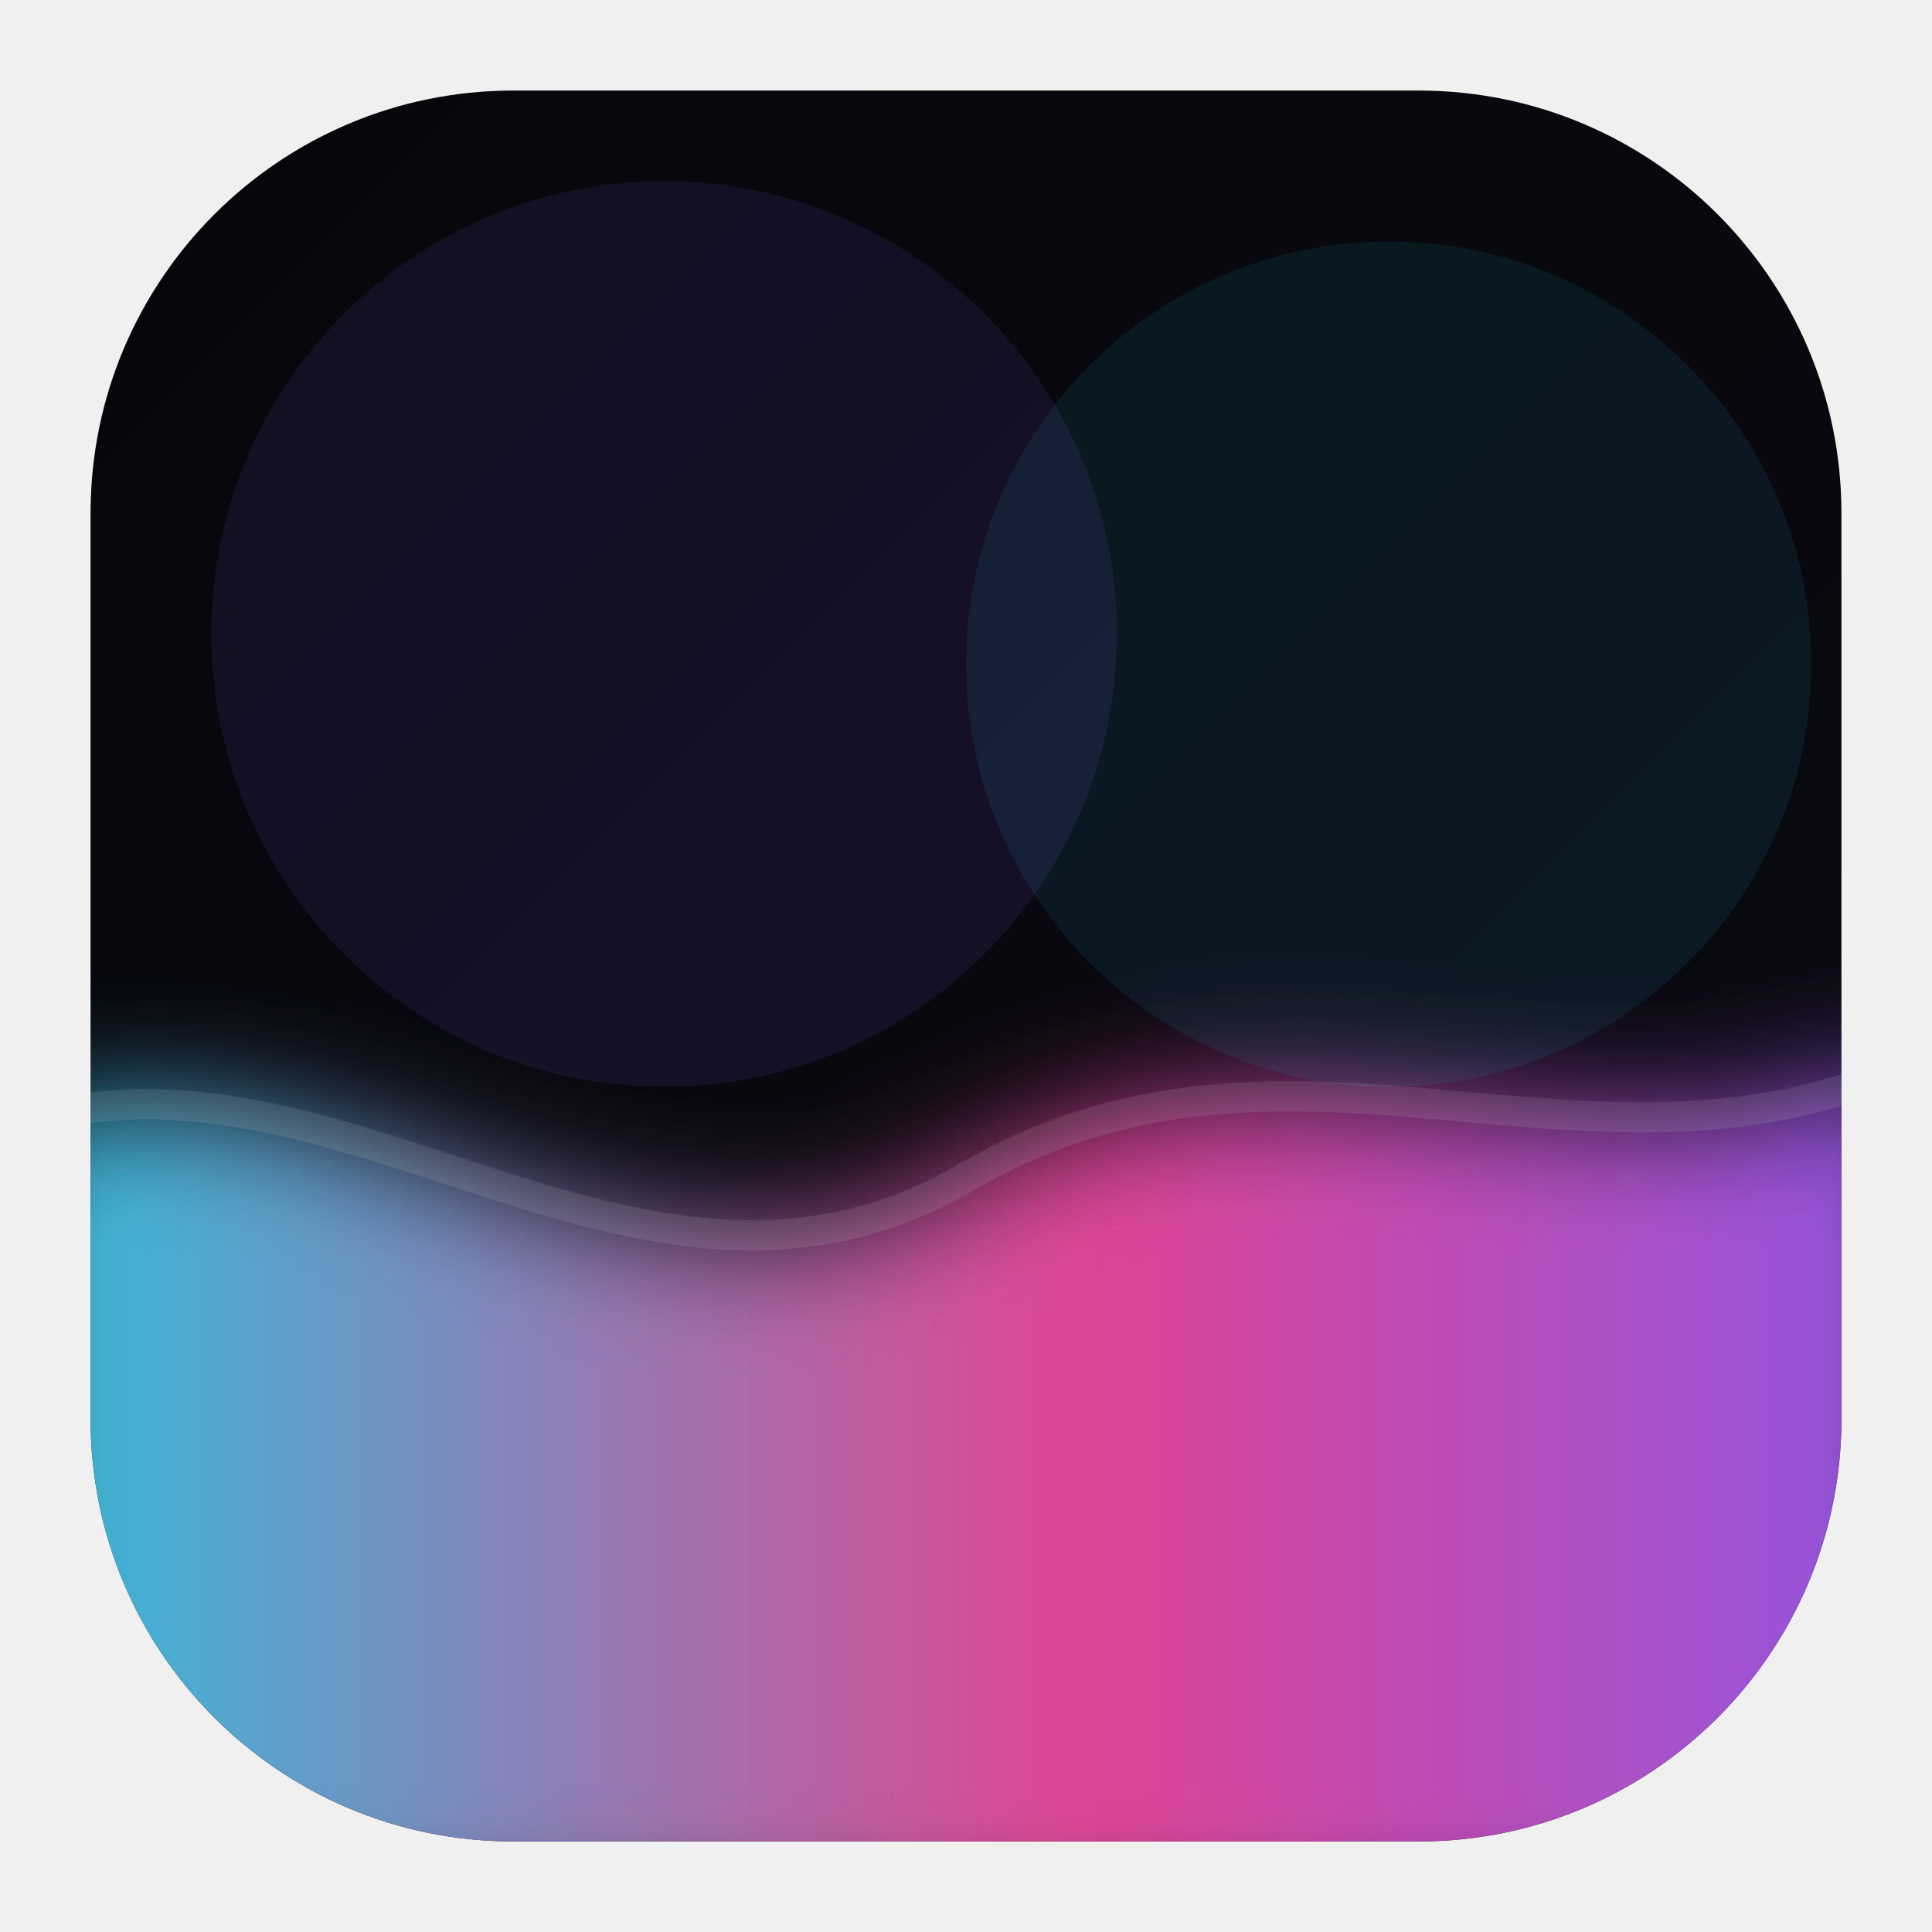
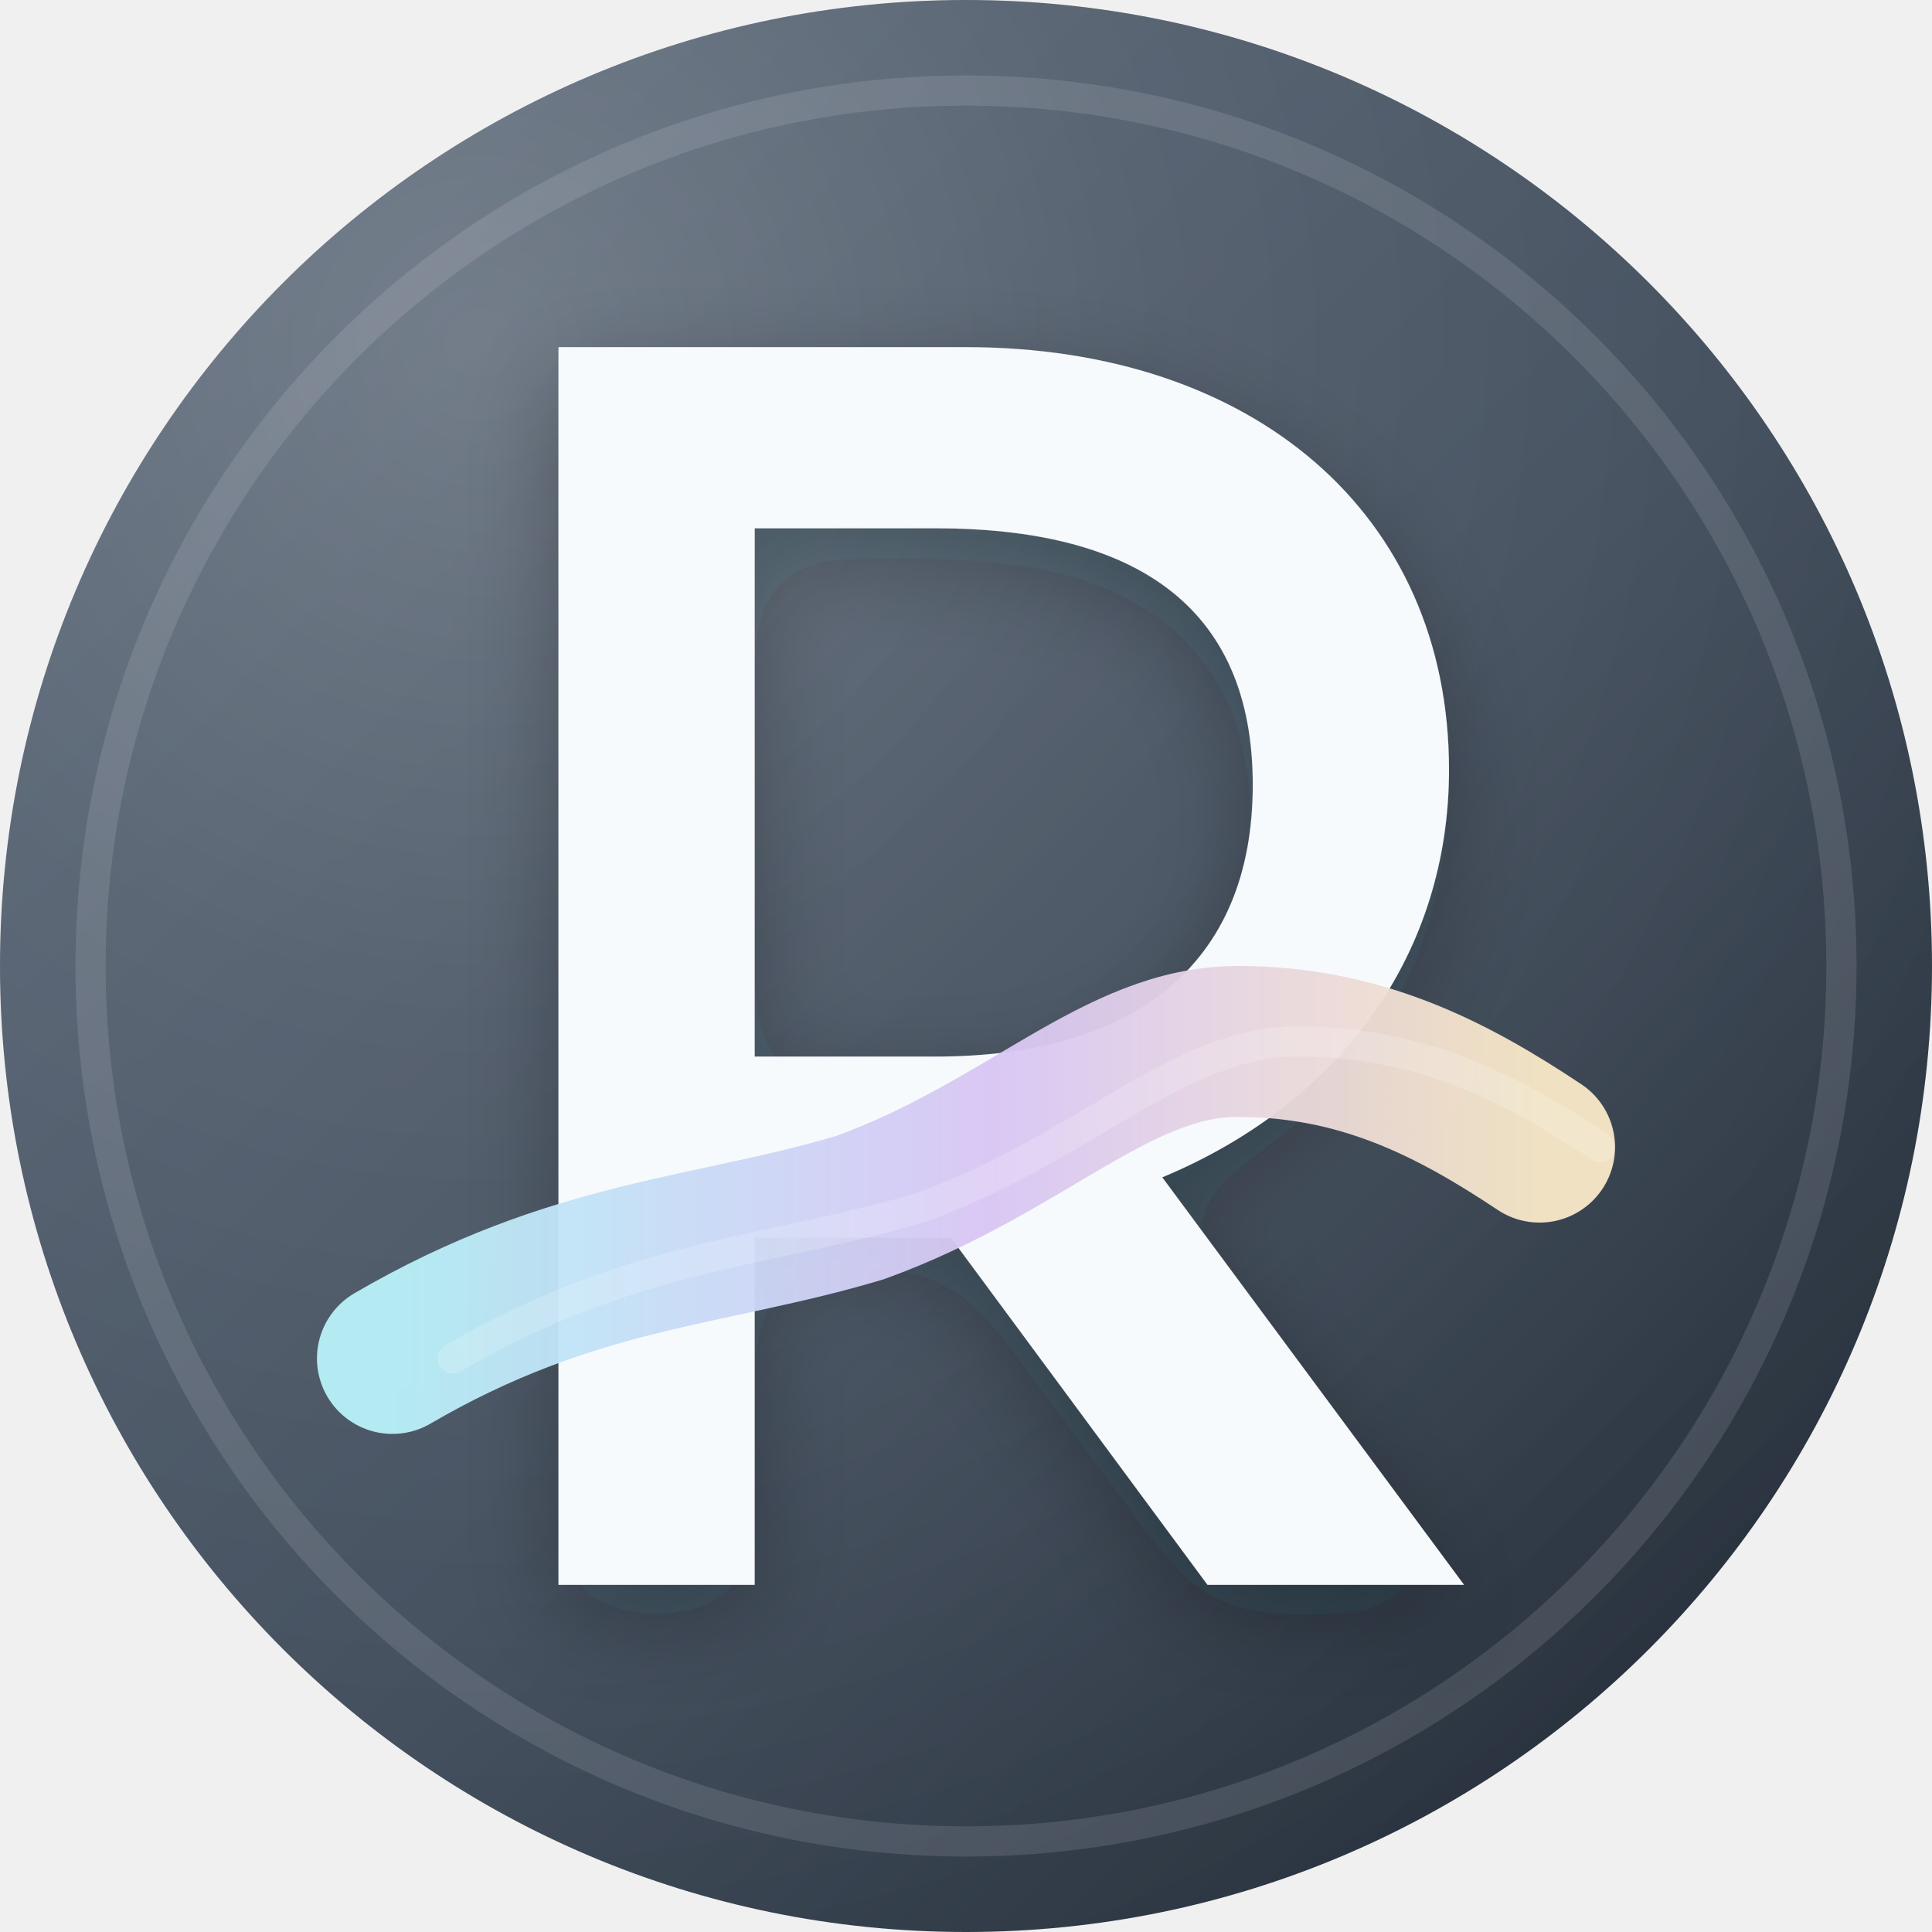
- <svg xmlns="http://www.w3.org/2000/svg" viewBox="0 0 128 128">
+ <svg xmlns="http://www.w3.org/2000/svg" viewBox="0 0 128 128" role="img" aria-label="Relvaload.ee favicon">
  <defs>
    <linearGradient id="bg" x1="0" y1="0" x2="1" y2="1">
-       <stop offset="0" stop-color="#06060a" />
-       <stop offset="1" stop-color="#0b0a14" />
+       <stop offset="0" stop-color="#546273" />
+       <stop offset="0.55" stop-color="#3e4a59" />
+       <stop offset="1" stop-color="#202832" />
    </linearGradient>
-     <linearGradient id="wave" x1="0" y1="0" x2="1" y2="0">
-       <stop offset="0" stop-color="#22d3ee" />
-       <stop offset="0.55" stop-color="#ec4899" />
-       <stop offset="1" stop-color="#8b5cf6" />
+     <linearGradient id="accent" x1="0" y1="0" x2="1" y2="0">
+       <stop offset="0" stop-color="#b8f0f8" />
+       <stop offset="0.52" stop-color="#d8c6f4" />
+       <stop offset="1" stop-color="#f7e7c6" />
    </linearGradient>
-     <filter id="soft" x="-30%" y="-30%" width="160%" height="160%">
-       <feGaussianBlur stdDeviation="4" />
+     <radialGradient id="glow" cx="0.25" cy="0.18" r="0.9">
+       <stop offset="0" stop-color="#ffffff" stop-opacity="0.22" />
+       <stop offset="0.38" stop-color="#ffffff" stop-opacity="0.10" />
+       <stop offset="1" stop-color="#ffffff" stop-opacity="0" />
+     </radialGradient>
+     <filter id="soft-shadow" x="-20%" y="-20%" width="140%" height="140%">
+       <feDropShadow dx="0" dy="2" stdDeviation="3.2" flood-color="#10161d" flood-opacity="0.28" />
    </filter>
-     <clipPath id="r">
-       <rect x="6" y="6" width="116" height="116" rx="28" />
-     </clipPath>
  </defs>
-   <g clip-path="url(#r)">
-     <rect width="128" height="128" fill="url(#bg)" />
-     <path filter="url(#soft)" opacity="0.95" fill="url(#wave)" d="M-6 78          C 18 62, 40 92, 64 78          C 88 64, 110 84, 134 66          L134 140 L-6 140 Z" />
-     <path fill="none" stroke="#fff" stroke-opacity="0.10" stroke-width="2" d="M-6 78 C 18 62, 40 92, 64 78 C 88 64, 110 84, 134 66" />
-     <circle cx="44" cy="42" r="30" fill="#8b5cf6" opacity="0.10" />
-     <circle cx="92" cy="44" r="28" fill="#22d3ee" opacity="0.08" />
-   </g>
+   <circle cx="64" cy="64" r="64" fill="url(#bg)" />
+   <circle cx="64" cy="64" r="64" fill="url(#glow)" />
+   <circle cx="64" cy="64" r="58" fill="none" stroke="#f6f9fc" stroke-opacity="0.12" stroke-width="2" />
+   <path d="M37 23h27c19 0 32 11 32 28 0 12-7 22-19 27l20 27H80L63 82H50v23H37V23zm13 12v35h12c13 0 21-6 21-18s-8-17-21-17H50z" fill="#f7fafc" filter="url(#soft-shadow)" />
+   <path d="M26 90c12-7 21-7 31-10 11-4 17-11 25-11 8 0 14 3 20 7" fill="none" stroke="url(#accent)" stroke-width="10" stroke-linecap="round" stroke-linejoin="round" opacity="0.96" />
+   <path d="M30 90c12-7 21-7 31-10 11-4 17-11 25-11 8 0 14 3 20 7" fill="none" stroke="#ffffff" stroke-opacity="0.18" stroke-width="2" stroke-linecap="round" stroke-linejoin="round" />
</svg>
